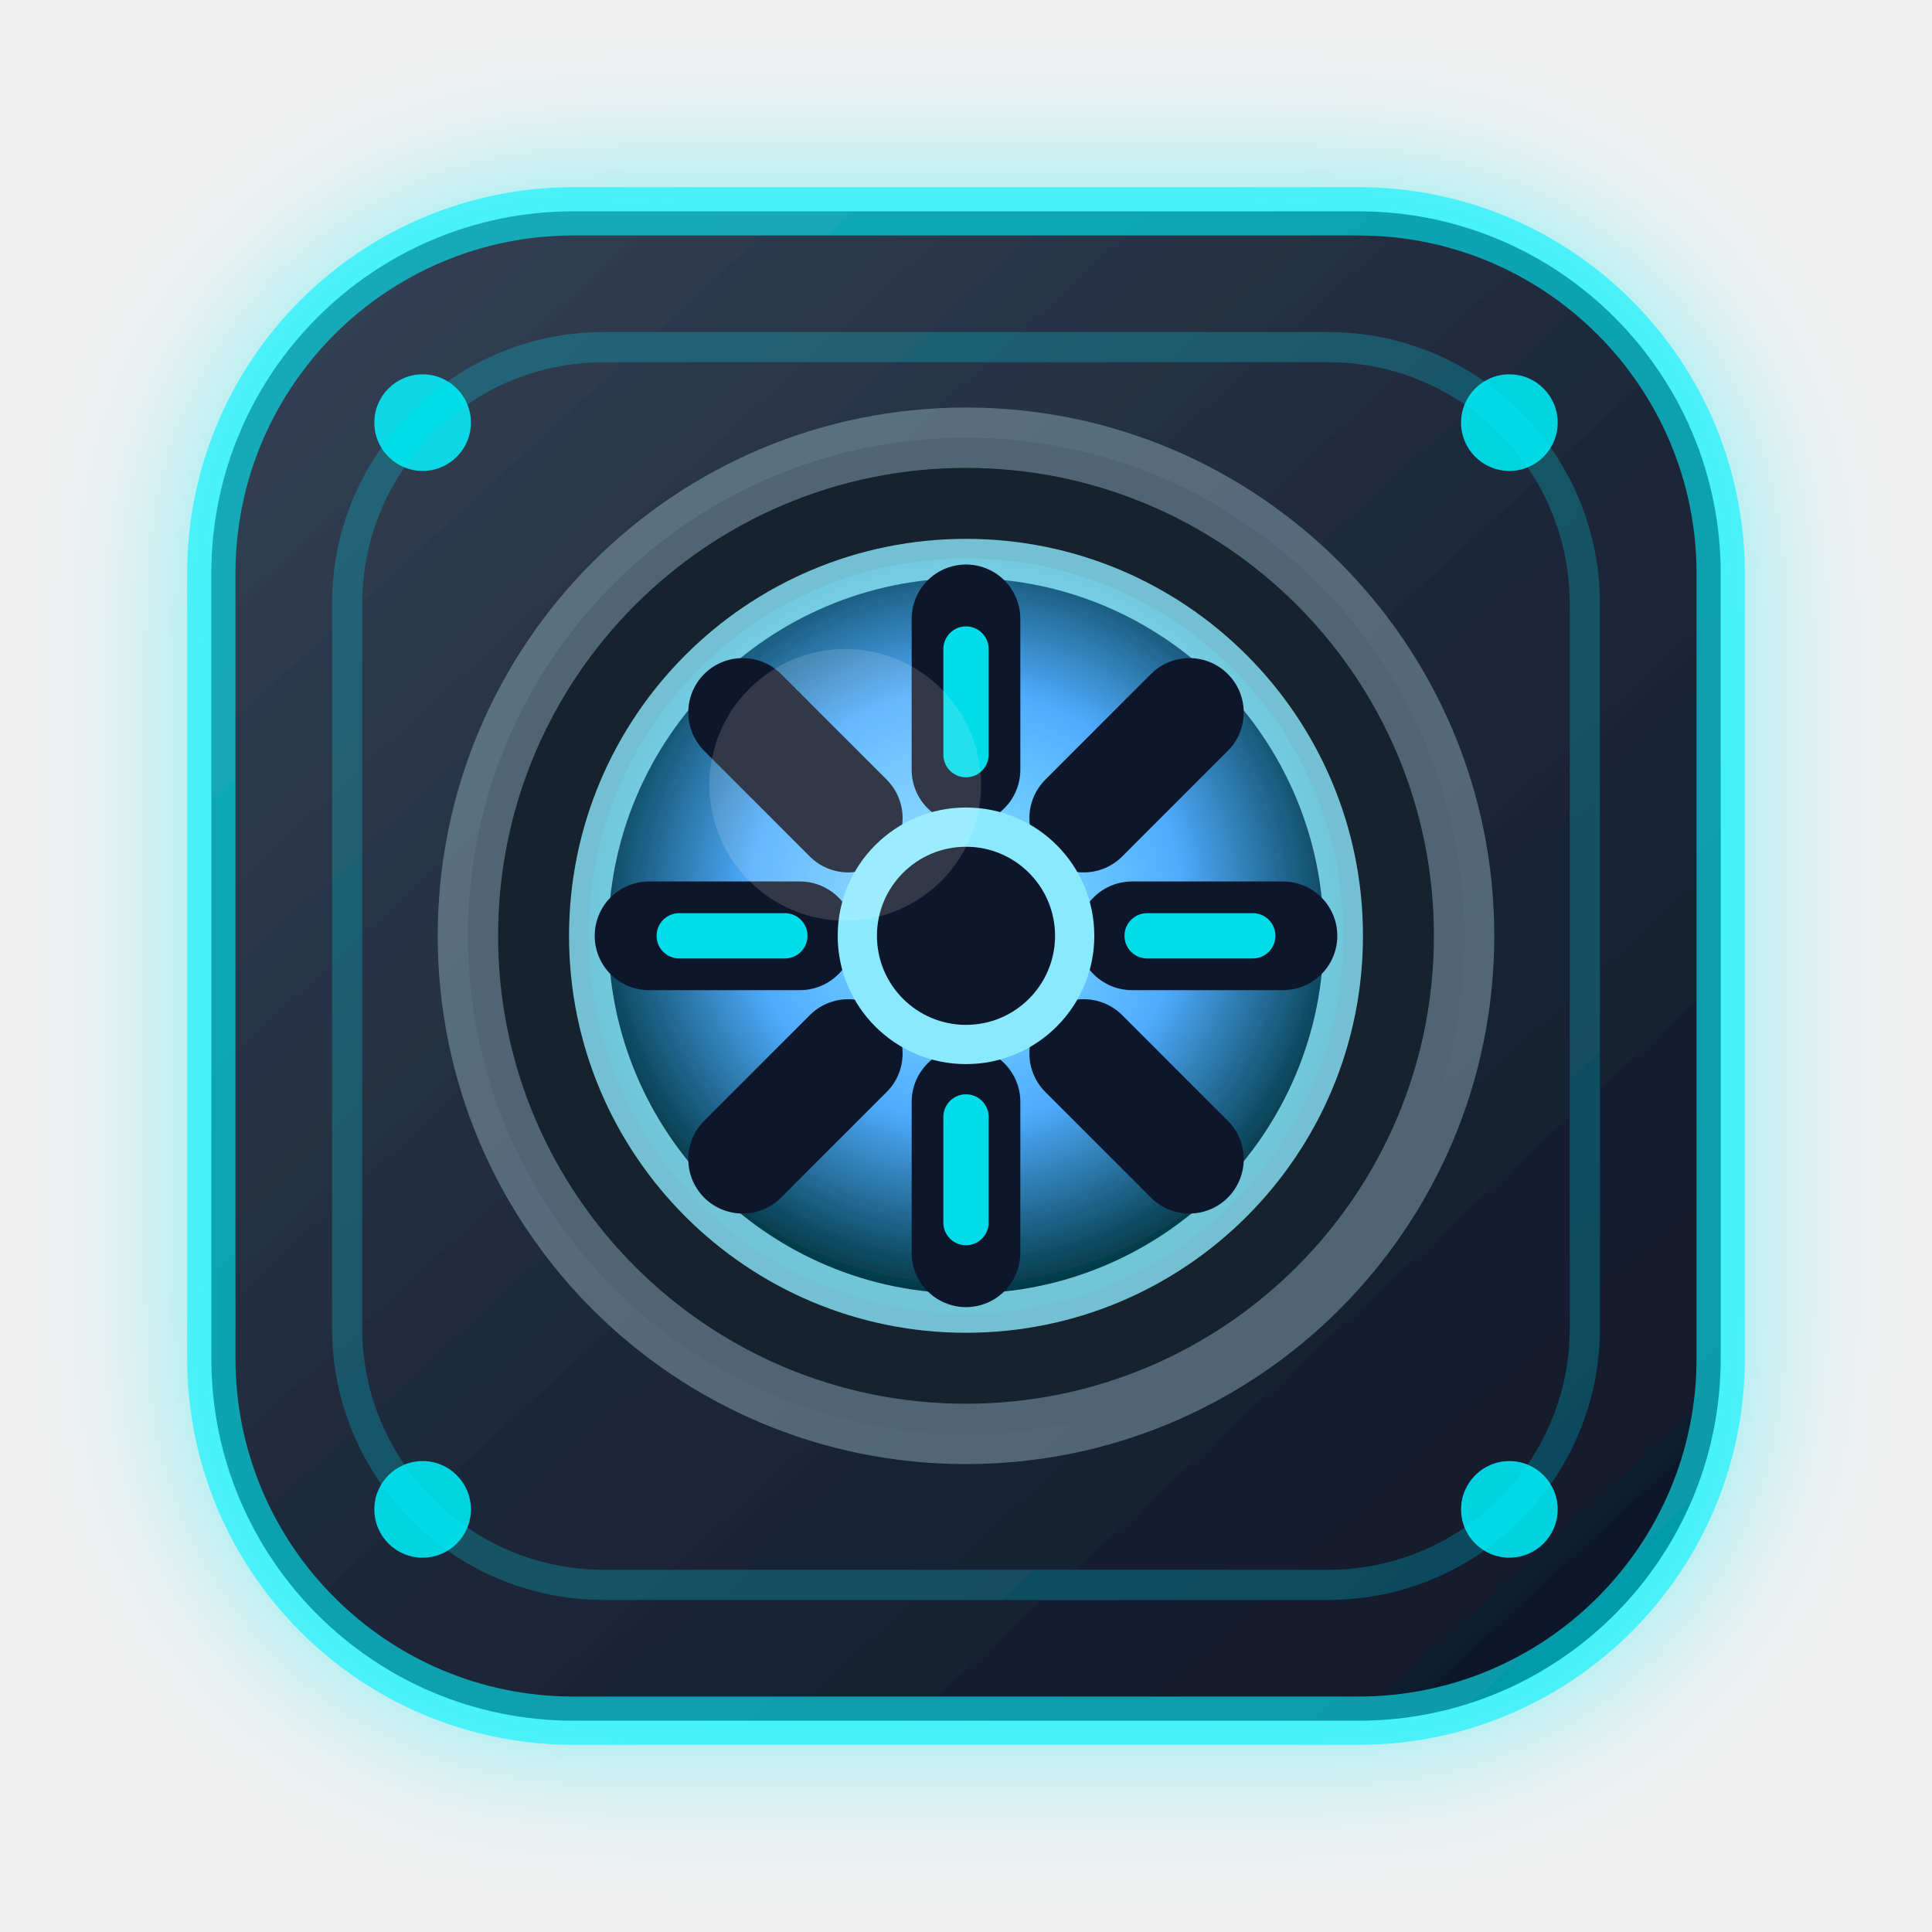
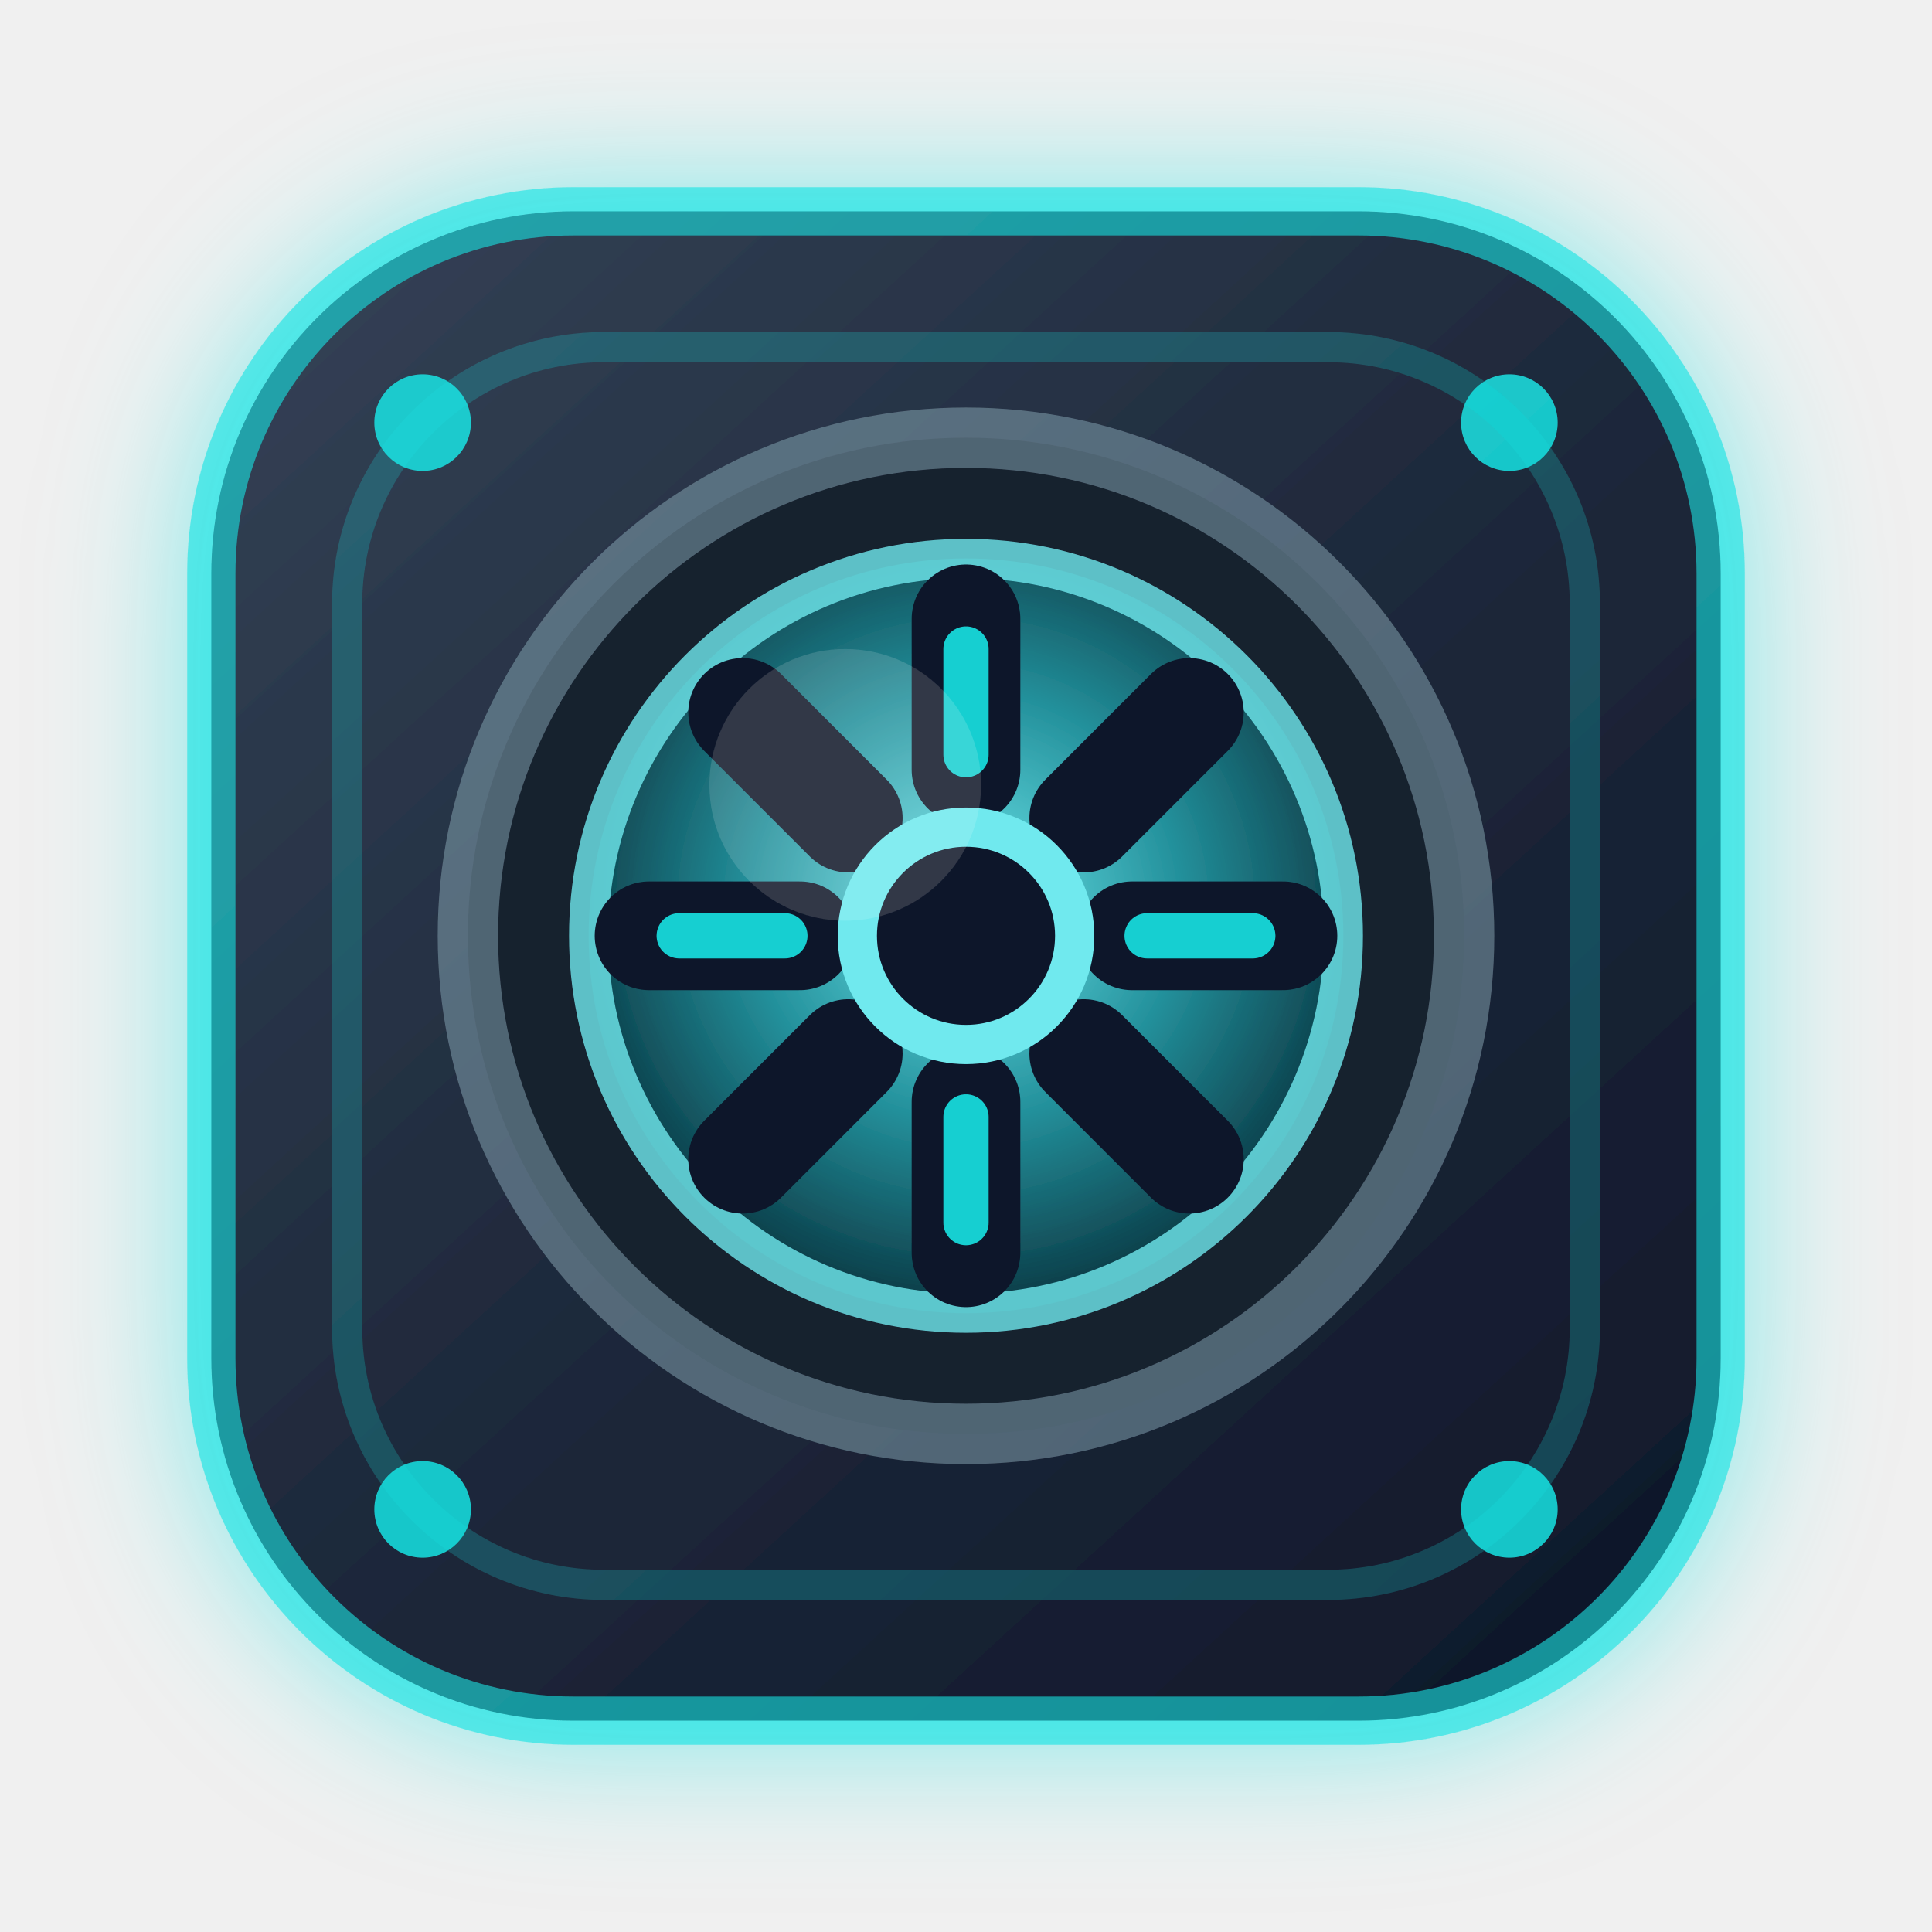
<svg xmlns="http://www.w3.org/2000/svg" viewBox="0 0 64 64">
  <defs>
    <linearGradient id="vPlate" x1="10" y1="8" x2="54" y2="56" gradientUnits="userSpaceOnUse">
      <stop offset="0" stop-color="#334155" />
      <stop offset=".5" stop-color="#1E293B" />
      <stop offset="1" stop-color="#0F172A" />
    </linearGradient>
    <radialGradient id="vCore" cx="32" cy="30" r="13" gradientUnits="userSpaceOnUse">
-       <stop offset="0" stop-color="#8BE9FD" />
-       <stop offset=".55" stop-color="#4FACFE" />
-       <stop offset="1" stop-color="#003540" />
+       <stop offset="0" stop-color="#6FE9EE" />
+       <stop offset=".55" stop-color="#23909B" />
+       <stop offset="1" stop-color="#0c3f4a" />
    </radialGradient>
    <filter id="vGlow" x="-30%" y="-30%" width="160%" height="160%">
-       <feDropShadow dx="0" dy="0" stdDeviation="2.4" flood-color="#00F2FE" flood-opacity=".5" />
+       <feDropShadow dx="0" dy="0" stdDeviation="2.4" flood-color="#19E3E3" flood-opacity=".5" />
    </filter>
  </defs>
  <g filter="url(#vGlow)">
-     <rect x="7" y="7" width="50" height="50" rx="12" fill="url(#vPlate)" stroke="#00F2FE" stroke-opacity=".6" stroke-width="1.6" />
-     <rect x="11.5" y="11.5" width="41" height="41" rx="8.5" fill="none" stroke="#00F2FE" stroke-opacity=".22" stroke-width="1" />
-     <g fill="#00F2FE" opacity=".85">
+     <rect x="7" y="7" width="50" height="50" rx="12" fill="url(#vPlate)" stroke="#19E3E3" stroke-opacity=".6" stroke-width="1.6" />
+     <rect x="11.5" y="11.5" width="41" height="41" rx="8.5" fill="none" stroke="#19E3E3" stroke-opacity=".22" stroke-width="1" />
+     <g fill="#19E3E3" opacity=".85">
      <circle cx="14" cy="14" r="1.6" />
      <circle cx="50" cy="14" r="1.6" />
      <circle cx="14" cy="50" r="1.6" />
      <circle cx="50" cy="50" r="1.6" />
    </g>
    <circle cx="32" cy="31" r="16.5" fill="#16202E" stroke="#8AAAB8" stroke-opacity=".5" stroke-width="2" />
    <circle cx="32" cy="31" r="12.5" fill="url(#vCore)" />
-     <circle cx="32" cy="31" r="12.5" fill="none" stroke="#8BE9FD" stroke-width="1.3" opacity=".8" />
+     <circle cx="32" cy="31" r="12.5" fill="none" stroke="#6FE9EE" stroke-width="1.3" opacity=".8" />
    <g stroke="#0F172A" stroke-width="3.6" stroke-linecap="round">
      <line x1="32" y1="20.5" x2="32" y2="25.5" />
      <line x1="32" y1="36.5" x2="32" y2="41.5" />
      <line x1="21.5" y1="31" x2="26.5" y2="31" />
      <line x1="37.5" y1="31" x2="42.5" y2="31" />
      <line x1="24.6" y1="23.6" x2="28.1" y2="27.1" />
      <line x1="35.9" y1="34.9" x2="39.4" y2="38.4" />
      <line x1="39.4" y1="23.6" x2="35.9" y2="27.1" />
      <line x1="28.1" y1="34.9" x2="24.6" y2="38.4" />
    </g>
-     <g stroke="#00F2FE" stroke-width="1.5" stroke-linecap="round" opacity=".9">
+     <g stroke="#19E3E3" stroke-width="1.5" stroke-linecap="round" opacity=".9">
      <line x1="32" y1="21.5" x2="32" y2="25" />
      <line x1="32" y1="37" x2="32" y2="40.5" />
      <line x1="22.5" y1="31" x2="26" y2="31" />
      <line x1="38" y1="31" x2="41.5" y2="31" />
    </g>
-     <circle cx="32" cy="31" r="3.6" fill="#0F172A" stroke="#8BE9FD" stroke-width="1.3" />
+     <circle cx="32" cy="31" r="3.6" fill="#0F172A" stroke="#6FE9EE" stroke-width="1.3" />
    <circle cx="28" cy="26" r="4.5" fill="#FFFFFF" opacity=".14" />
  </g>
</svg>
